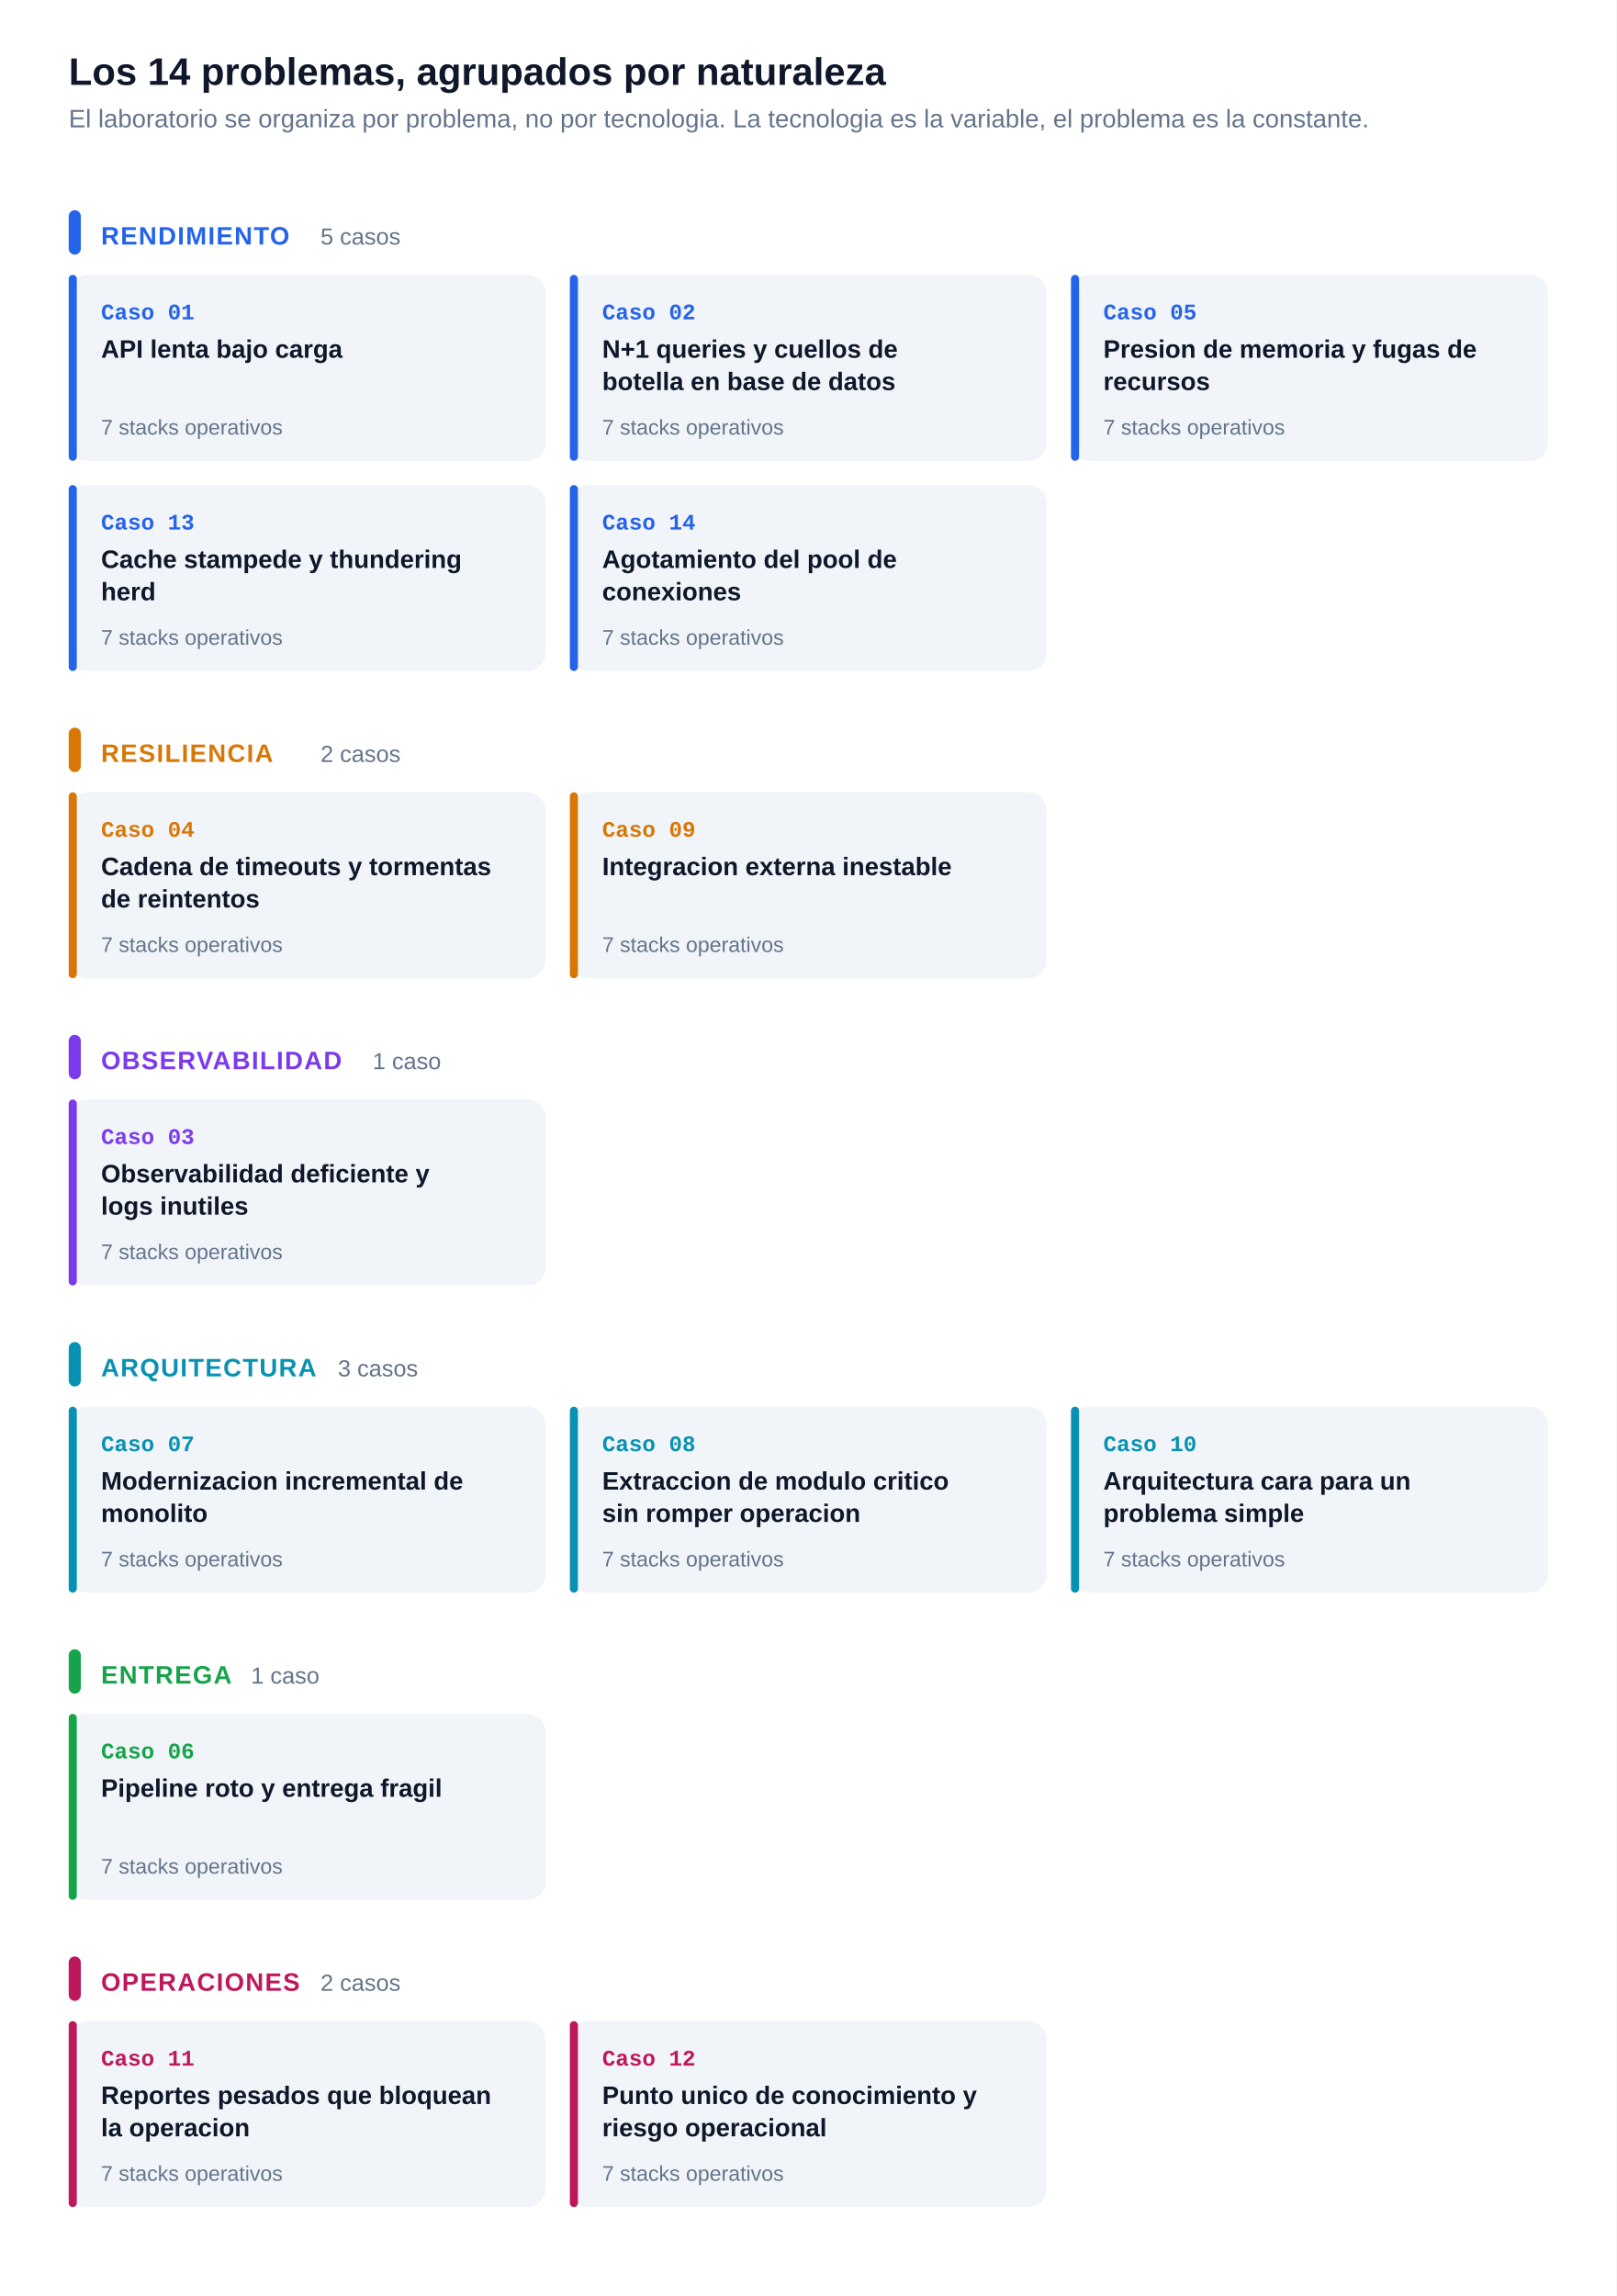
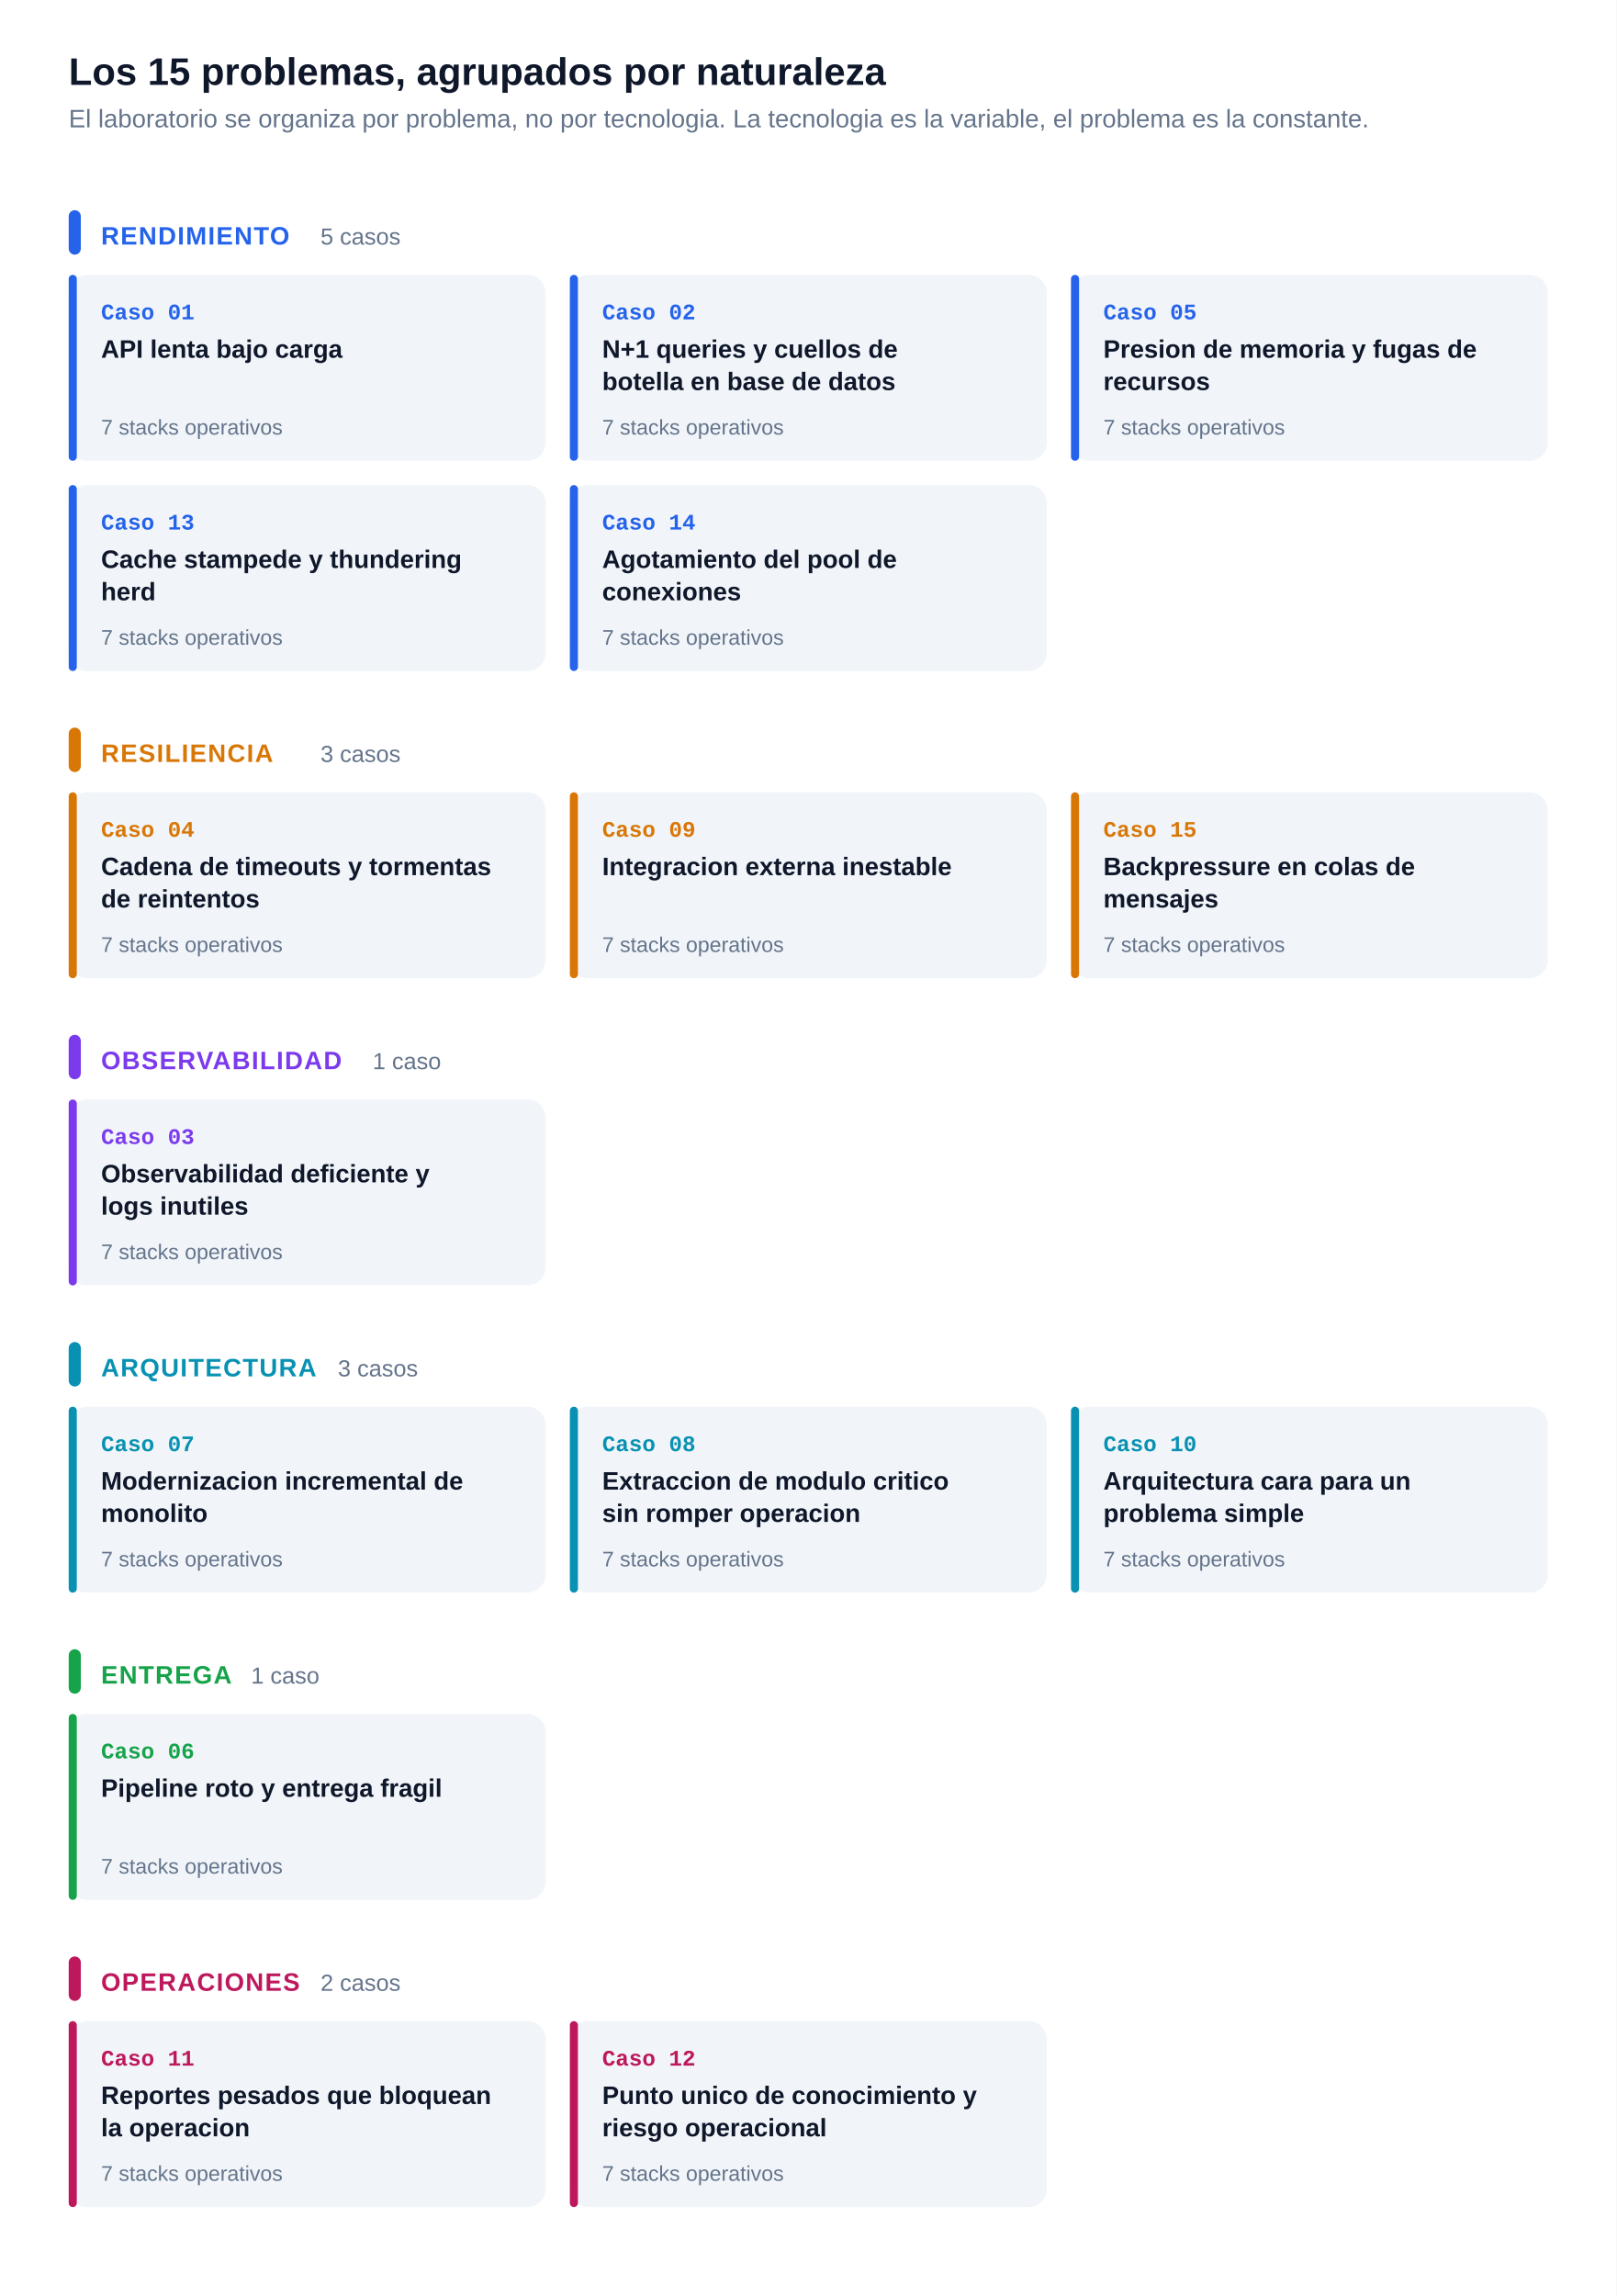
<svg xmlns="http://www.w3.org/2000/svg" viewBox="0 0 800 1136" width="800" height="1136" role="img" aria-label="Mapa de los 12 casos por categoria">
  <defs>
    <marker id="arrowhead" markerWidth="9" markerHeight="7" refX="8" refY="3.5" orient="auto">
      <polygon points="0 0, 9 3.5, 0 7" fill="#2563eb" />
    </marker>
  </defs>
  <rect x="0" y="0" width="800" height="1136" rx="0" ry="0" fill="#ffffff" stroke="none" stroke-width="1" />
-   <text x="34" y="42" font-family="Segoe UI, Helvetica Neue, Arial, sans-serif" font-size="19" fill="#0f172a" text-anchor="start" font-weight="600">Los 14 problemas, agrupados por naturaleza</text>
+   <text x="34" y="42" font-family="Segoe UI, Helvetica Neue, Arial, sans-serif" font-size="19" fill="#0f172a" text-anchor="start" font-weight="600">Los 15 problemas, agrupados por naturaleza</text>
  <text x="34" y="63" font-family="Segoe UI, Helvetica Neue, Arial, sans-serif" font-size="12.5" fill="#64748b" text-anchor="start" font-weight="400">El laboratorio se organiza por problema, no por tecnologia. La tecnologia es la variable, el problema es la constante.</text>
  <rect x="34" y="104" width="6" height="22" rx="3" ry="3" fill="#2563eb" stroke="none" stroke-width="1" />
  <text x="50" y="121" font-family="Segoe UI, Helvetica Neue, Arial, sans-serif" font-size="12.5" fill="#2563eb" text-anchor="start" font-weight="700" letter-spacing="0.6">RENDIMIENTO</text>
  <text x="158.6" y="121" font-family="Segoe UI, Helvetica Neue, Arial, sans-serif" font-size="11.5" fill="#64748b" text-anchor="start" font-weight="400">5 casos</text>
  <rect x="34" y="136" width="236" height="92" rx="9" ry="9" fill="#f1f5f9" stroke="none" stroke-width="1" />
  <rect x="34" y="136" width="4" height="92" rx="2" ry="2" fill="#2563eb" stroke="none" stroke-width="1" />
  <text x="50" y="158" font-family="SFMono-Regular, Consolas, Liberation Mono, monospace" font-size="11" fill="#2563eb" text-anchor="start" font-weight="700">Caso 01</text>
  <text x="50" y="177" font-family="Segoe UI, Helvetica Neue, Arial, sans-serif" font-size="12.5" fill="#0f172a" text-anchor="start" font-weight="600">API lenta bajo carga</text>
  <text x="50" y="215" font-family="Segoe UI, Helvetica Neue, Arial, sans-serif" font-size="10.5" fill="#64748b" text-anchor="start" font-weight="400">7 stacks operativos</text>
  <rect x="282" y="136" width="236" height="92" rx="9" ry="9" fill="#f1f5f9" stroke="none" stroke-width="1" />
  <rect x="282" y="136" width="4" height="92" rx="2" ry="2" fill="#2563eb" stroke="none" stroke-width="1" />
  <text x="298" y="158" font-family="SFMono-Regular, Consolas, Liberation Mono, monospace" font-size="11" fill="#2563eb" text-anchor="start" font-weight="700">Caso 02</text>
  <text x="298" y="177" font-family="Segoe UI, Helvetica Neue, Arial, sans-serif" font-size="12.5" fill="#0f172a" text-anchor="start" font-weight="600">N+1 queries y cuellos de</text>
  <text x="298" y="193" font-family="Segoe UI, Helvetica Neue, Arial, sans-serif" font-size="12.5" fill="#0f172a" text-anchor="start" font-weight="600">botella en base de datos</text>
  <text x="298" y="215" font-family="Segoe UI, Helvetica Neue, Arial, sans-serif" font-size="10.5" fill="#64748b" text-anchor="start" font-weight="400">7 stacks operativos</text>
  <rect x="530" y="136" width="236" height="92" rx="9" ry="9" fill="#f1f5f9" stroke="none" stroke-width="1" />
  <rect x="530" y="136" width="4" height="92" rx="2" ry="2" fill="#2563eb" stroke="none" stroke-width="1" />
  <text x="546" y="158" font-family="SFMono-Regular, Consolas, Liberation Mono, monospace" font-size="11" fill="#2563eb" text-anchor="start" font-weight="700">Caso 05</text>
  <text x="546" y="177" font-family="Segoe UI, Helvetica Neue, Arial, sans-serif" font-size="12.5" fill="#0f172a" text-anchor="start" font-weight="600">Presion de memoria y fugas de</text>
  <text x="546" y="193" font-family="Segoe UI, Helvetica Neue, Arial, sans-serif" font-size="12.5" fill="#0f172a" text-anchor="start" font-weight="600">recursos</text>
  <text x="546" y="215" font-family="Segoe UI, Helvetica Neue, Arial, sans-serif" font-size="10.5" fill="#64748b" text-anchor="start" font-weight="400">7 stacks operativos</text>
  <rect x="34" y="240" width="236" height="92" rx="9" ry="9" fill="#f1f5f9" stroke="none" stroke-width="1" />
  <rect x="34" y="240" width="4" height="92" rx="2" ry="2" fill="#2563eb" stroke="none" stroke-width="1" />
  <text x="50" y="262" font-family="SFMono-Regular, Consolas, Liberation Mono, monospace" font-size="11" fill="#2563eb" text-anchor="start" font-weight="700">Caso 13</text>
  <text x="50" y="281" font-family="Segoe UI, Helvetica Neue, Arial, sans-serif" font-size="12.5" fill="#0f172a" text-anchor="start" font-weight="600">Cache stampede y thundering</text>
  <text x="50" y="297" font-family="Segoe UI, Helvetica Neue, Arial, sans-serif" font-size="12.5" fill="#0f172a" text-anchor="start" font-weight="600">herd</text>
  <text x="50" y="319" font-family="Segoe UI, Helvetica Neue, Arial, sans-serif" font-size="10.5" fill="#64748b" text-anchor="start" font-weight="400">7 stacks operativos</text>
  <rect x="282" y="240" width="236" height="92" rx="9" ry="9" fill="#f1f5f9" stroke="none" stroke-width="1" />
  <rect x="282" y="240" width="4" height="92" rx="2" ry="2" fill="#2563eb" stroke="none" stroke-width="1" />
  <text x="298" y="262" font-family="SFMono-Regular, Consolas, Liberation Mono, monospace" font-size="11" fill="#2563eb" text-anchor="start" font-weight="700">Caso 14</text>
  <text x="298" y="281" font-family="Segoe UI, Helvetica Neue, Arial, sans-serif" font-size="12.5" fill="#0f172a" text-anchor="start" font-weight="600">Agotamiento del pool de</text>
  <text x="298" y="297" font-family="Segoe UI, Helvetica Neue, Arial, sans-serif" font-size="12.5" fill="#0f172a" text-anchor="start" font-weight="600">conexiones</text>
  <text x="298" y="319" font-family="Segoe UI, Helvetica Neue, Arial, sans-serif" font-size="10.5" fill="#64748b" text-anchor="start" font-weight="400">7 stacks operativos</text>
  <rect x="34" y="360" width="6" height="22" rx="3" ry="3" fill="#d97706" stroke="none" stroke-width="1" />
  <text x="50" y="377" font-family="Segoe UI, Helvetica Neue, Arial, sans-serif" font-size="12.5" fill="#d97706" text-anchor="start" font-weight="700" letter-spacing="0.6">RESILIENCIA</text>
-   <text x="158.6" y="377" font-family="Segoe UI, Helvetica Neue, Arial, sans-serif" font-size="11.5" fill="#64748b" text-anchor="start" font-weight="400">2 casos</text>
+   <text x="158.6" y="377" font-family="Segoe UI, Helvetica Neue, Arial, sans-serif" font-size="11.5" fill="#64748b" text-anchor="start" font-weight="400">3 casos</text>
  <rect x="34" y="392" width="236" height="92" rx="9" ry="9" fill="#f1f5f9" stroke="none" stroke-width="1" />
  <rect x="34" y="392" width="4" height="92" rx="2" ry="2" fill="#d97706" stroke="none" stroke-width="1" />
  <text x="50" y="414" font-family="SFMono-Regular, Consolas, Liberation Mono, monospace" font-size="11" fill="#d97706" text-anchor="start" font-weight="700">Caso 04</text>
  <text x="50" y="433" font-family="Segoe UI, Helvetica Neue, Arial, sans-serif" font-size="12.5" fill="#0f172a" text-anchor="start" font-weight="600">Cadena de timeouts y tormentas</text>
  <text x="50" y="449" font-family="Segoe UI, Helvetica Neue, Arial, sans-serif" font-size="12.5" fill="#0f172a" text-anchor="start" font-weight="600">de reintentos</text>
  <text x="50" y="471" font-family="Segoe UI, Helvetica Neue, Arial, sans-serif" font-size="10.5" fill="#64748b" text-anchor="start" font-weight="400">7 stacks operativos</text>
  <rect x="282" y="392" width="236" height="92" rx="9" ry="9" fill="#f1f5f9" stroke="none" stroke-width="1" />
  <rect x="282" y="392" width="4" height="92" rx="2" ry="2" fill="#d97706" stroke="none" stroke-width="1" />
  <text x="298" y="414" font-family="SFMono-Regular, Consolas, Liberation Mono, monospace" font-size="11" fill="#d97706" text-anchor="start" font-weight="700">Caso 09</text>
  <text x="298" y="433" font-family="Segoe UI, Helvetica Neue, Arial, sans-serif" font-size="12.5" fill="#0f172a" text-anchor="start" font-weight="600">Integracion externa inestable</text>
  <text x="298" y="471" font-family="Segoe UI, Helvetica Neue, Arial, sans-serif" font-size="10.5" fill="#64748b" text-anchor="start" font-weight="400">7 stacks operativos</text>
+   <rect x="530" y="392" width="236" height="92" rx="9" ry="9" fill="#f1f5f9" stroke="none" stroke-width="1" />
+   <rect x="530" y="392" width="4" height="92" rx="2" ry="2" fill="#d97706" stroke="none" stroke-width="1" />
+   <text x="546" y="414" font-family="SFMono-Regular, Consolas, Liberation Mono, monospace" font-size="11" fill="#d97706" text-anchor="start" font-weight="700">Caso 15</text>
+   <text x="546" y="433" font-family="Segoe UI, Helvetica Neue, Arial, sans-serif" font-size="12.5" fill="#0f172a" text-anchor="start" font-weight="600">Backpressure en colas de</text>
+   <text x="546" y="449" font-family="Segoe UI, Helvetica Neue, Arial, sans-serif" font-size="12.5" fill="#0f172a" text-anchor="start" font-weight="600">mensajes</text>
+   <text x="546" y="471" font-family="Segoe UI, Helvetica Neue, Arial, sans-serif" font-size="10.5" fill="#64748b" text-anchor="start" font-weight="400">7 stacks operativos</text>
  <rect x="34" y="512" width="6" height="22" rx="3" ry="3" fill="#7c3aed" stroke="none" stroke-width="1" />
  <text x="50" y="529" font-family="Segoe UI, Helvetica Neue, Arial, sans-serif" font-size="12.5" fill="#7c3aed" text-anchor="start" font-weight="700" letter-spacing="0.6">OBSERVABILIDAD</text>
  <text x="184.4" y="529" font-family="Segoe UI, Helvetica Neue, Arial, sans-serif" font-size="11.5" fill="#64748b" text-anchor="start" font-weight="400">1 caso</text>
  <rect x="34" y="544" width="236" height="92" rx="9" ry="9" fill="#f1f5f9" stroke="none" stroke-width="1" />
  <rect x="34" y="544" width="4" height="92" rx="2" ry="2" fill="#7c3aed" stroke="none" stroke-width="1" />
  <text x="50" y="566" font-family="SFMono-Regular, Consolas, Liberation Mono, monospace" font-size="11" fill="#7c3aed" text-anchor="start" font-weight="700">Caso 03</text>
  <text x="50" y="585" font-family="Segoe UI, Helvetica Neue, Arial, sans-serif" font-size="12.5" fill="#0f172a" text-anchor="start" font-weight="600">Observabilidad deficiente y</text>
  <text x="50" y="601" font-family="Segoe UI, Helvetica Neue, Arial, sans-serif" font-size="12.5" fill="#0f172a" text-anchor="start" font-weight="600">logs inutiles</text>
  <text x="50" y="623" font-family="Segoe UI, Helvetica Neue, Arial, sans-serif" font-size="10.5" fill="#64748b" text-anchor="start" font-weight="400">7 stacks operativos</text>
  <rect x="34" y="664" width="6" height="22" rx="3" ry="3" fill="#0891b2" stroke="none" stroke-width="1" />
  <text x="50" y="681" font-family="Segoe UI, Helvetica Neue, Arial, sans-serif" font-size="12.5" fill="#0891b2" text-anchor="start" font-weight="700" letter-spacing="0.6">ARQUITECTURA</text>
  <text x="167.2" y="681" font-family="Segoe UI, Helvetica Neue, Arial, sans-serif" font-size="11.5" fill="#64748b" text-anchor="start" font-weight="400">3 casos</text>
  <rect x="34" y="696" width="236" height="92" rx="9" ry="9" fill="#f1f5f9" stroke="none" stroke-width="1" />
  <rect x="34" y="696" width="4" height="92" rx="2" ry="2" fill="#0891b2" stroke="none" stroke-width="1" />
  <text x="50" y="718" font-family="SFMono-Regular, Consolas, Liberation Mono, monospace" font-size="11" fill="#0891b2" text-anchor="start" font-weight="700">Caso 07</text>
  <text x="50" y="737" font-family="Segoe UI, Helvetica Neue, Arial, sans-serif" font-size="12.5" fill="#0f172a" text-anchor="start" font-weight="600">Modernizacion incremental de</text>
  <text x="50" y="753" font-family="Segoe UI, Helvetica Neue, Arial, sans-serif" font-size="12.5" fill="#0f172a" text-anchor="start" font-weight="600">monolito</text>
  <text x="50" y="775" font-family="Segoe UI, Helvetica Neue, Arial, sans-serif" font-size="10.5" fill="#64748b" text-anchor="start" font-weight="400">7 stacks operativos</text>
  <rect x="282" y="696" width="236" height="92" rx="9" ry="9" fill="#f1f5f9" stroke="none" stroke-width="1" />
  <rect x="282" y="696" width="4" height="92" rx="2" ry="2" fill="#0891b2" stroke="none" stroke-width="1" />
  <text x="298" y="718" font-family="SFMono-Regular, Consolas, Liberation Mono, monospace" font-size="11" fill="#0891b2" text-anchor="start" font-weight="700">Caso 08</text>
  <text x="298" y="737" font-family="Segoe UI, Helvetica Neue, Arial, sans-serif" font-size="12.5" fill="#0f172a" text-anchor="start" font-weight="600">Extraccion de modulo critico</text>
  <text x="298" y="753" font-family="Segoe UI, Helvetica Neue, Arial, sans-serif" font-size="12.5" fill="#0f172a" text-anchor="start" font-weight="600">sin romper operacion</text>
  <text x="298" y="775" font-family="Segoe UI, Helvetica Neue, Arial, sans-serif" font-size="10.5" fill="#64748b" text-anchor="start" font-weight="400">7 stacks operativos</text>
  <rect x="530" y="696" width="236" height="92" rx="9" ry="9" fill="#f1f5f9" stroke="none" stroke-width="1" />
  <rect x="530" y="696" width="4" height="92" rx="2" ry="2" fill="#0891b2" stroke="none" stroke-width="1" />
  <text x="546" y="718" font-family="SFMono-Regular, Consolas, Liberation Mono, monospace" font-size="11" fill="#0891b2" text-anchor="start" font-weight="700">Caso 10</text>
  <text x="546" y="737" font-family="Segoe UI, Helvetica Neue, Arial, sans-serif" font-size="12.5" fill="#0f172a" text-anchor="start" font-weight="600">Arquitectura cara para un</text>
  <text x="546" y="753" font-family="Segoe UI, Helvetica Neue, Arial, sans-serif" font-size="12.5" fill="#0f172a" text-anchor="start" font-weight="600">problema simple</text>
  <text x="546" y="775" font-family="Segoe UI, Helvetica Neue, Arial, sans-serif" font-size="10.5" fill="#64748b" text-anchor="start" font-weight="400">7 stacks operativos</text>
  <rect x="34" y="816" width="6" height="22" rx="3" ry="3" fill="#16a34a" stroke="none" stroke-width="1" />
  <text x="50" y="833" font-family="Segoe UI, Helvetica Neue, Arial, sans-serif" font-size="12.5" fill="#16a34a" text-anchor="start" font-weight="700" letter-spacing="0.6">ENTREGA</text>
  <text x="124.2" y="833" font-family="Segoe UI, Helvetica Neue, Arial, sans-serif" font-size="11.5" fill="#64748b" text-anchor="start" font-weight="400">1 caso</text>
  <rect x="34" y="848" width="236" height="92" rx="9" ry="9" fill="#f1f5f9" stroke="none" stroke-width="1" />
  <rect x="34" y="848" width="4" height="92" rx="2" ry="2" fill="#16a34a" stroke="none" stroke-width="1" />
  <text x="50" y="870" font-family="SFMono-Regular, Consolas, Liberation Mono, monospace" font-size="11" fill="#16a34a" text-anchor="start" font-weight="700">Caso 06</text>
  <text x="50" y="889" font-family="Segoe UI, Helvetica Neue, Arial, sans-serif" font-size="12.5" fill="#0f172a" text-anchor="start" font-weight="600">Pipeline roto y entrega fragil</text>
  <text x="50" y="927" font-family="Segoe UI, Helvetica Neue, Arial, sans-serif" font-size="10.5" fill="#64748b" text-anchor="start" font-weight="400">7 stacks operativos</text>
  <rect x="34" y="968" width="6" height="22" rx="3" ry="3" fill="#be185d" stroke="none" stroke-width="1" />
  <text x="50" y="985" font-family="Segoe UI, Helvetica Neue, Arial, sans-serif" font-size="12.5" fill="#be185d" text-anchor="start" font-weight="700" letter-spacing="0.6">OPERACIONES</text>
  <text x="158.6" y="985" font-family="Segoe UI, Helvetica Neue, Arial, sans-serif" font-size="11.5" fill="#64748b" text-anchor="start" font-weight="400">2 casos</text>
  <rect x="34" y="1000" width="236" height="92" rx="9" ry="9" fill="#f1f5f9" stroke="none" stroke-width="1" />
  <rect x="34" y="1000" width="4" height="92" rx="2" ry="2" fill="#be185d" stroke="none" stroke-width="1" />
  <text x="50" y="1022" font-family="SFMono-Regular, Consolas, Liberation Mono, monospace" font-size="11" fill="#be185d" text-anchor="start" font-weight="700">Caso 11</text>
  <text x="50" y="1041" font-family="Segoe UI, Helvetica Neue, Arial, sans-serif" font-size="12.5" fill="#0f172a" text-anchor="start" font-weight="600">Reportes pesados que bloquean</text>
  <text x="50" y="1057" font-family="Segoe UI, Helvetica Neue, Arial, sans-serif" font-size="12.5" fill="#0f172a" text-anchor="start" font-weight="600">la operacion</text>
  <text x="50" y="1079" font-family="Segoe UI, Helvetica Neue, Arial, sans-serif" font-size="10.5" fill="#64748b" text-anchor="start" font-weight="400">7 stacks operativos</text>
  <rect x="282" y="1000" width="236" height="92" rx="9" ry="9" fill="#f1f5f9" stroke="none" stroke-width="1" />
  <rect x="282" y="1000" width="4" height="92" rx="2" ry="2" fill="#be185d" stroke="none" stroke-width="1" />
  <text x="298" y="1022" font-family="SFMono-Regular, Consolas, Liberation Mono, monospace" font-size="11" fill="#be185d" text-anchor="start" font-weight="700">Caso 12</text>
  <text x="298" y="1041" font-family="Segoe UI, Helvetica Neue, Arial, sans-serif" font-size="12.5" fill="#0f172a" text-anchor="start" font-weight="600">Punto unico de conocimiento y</text>
  <text x="298" y="1057" font-family="Segoe UI, Helvetica Neue, Arial, sans-serif" font-size="12.5" fill="#0f172a" text-anchor="start" font-weight="600">riesgo operacional</text>
  <text x="298" y="1079" font-family="Segoe UI, Helvetica Neue, Arial, sans-serif" font-size="10.5" fill="#64748b" text-anchor="start" font-weight="400">7 stacks operativos</text>
</svg>
